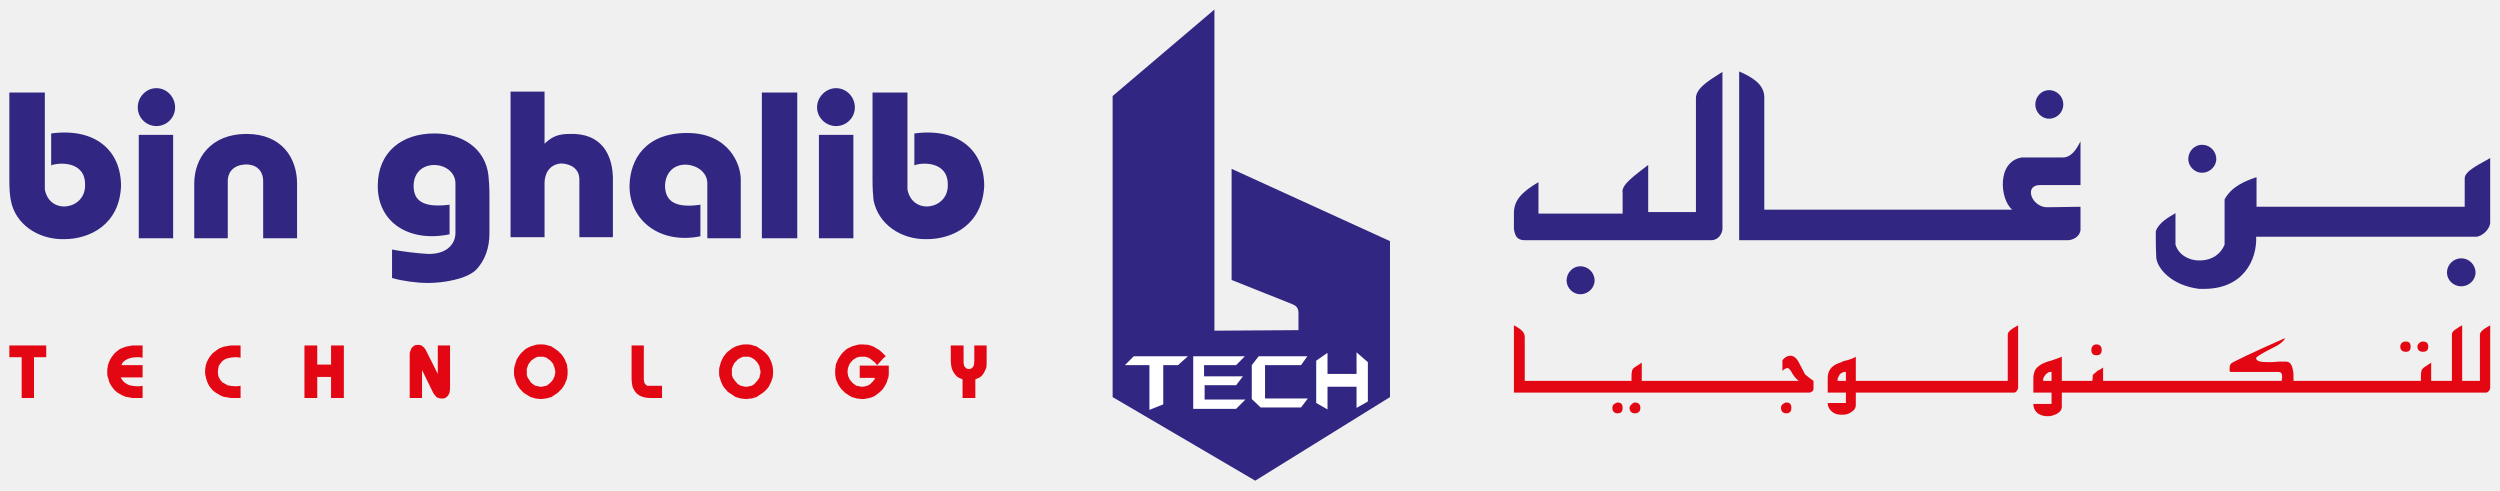
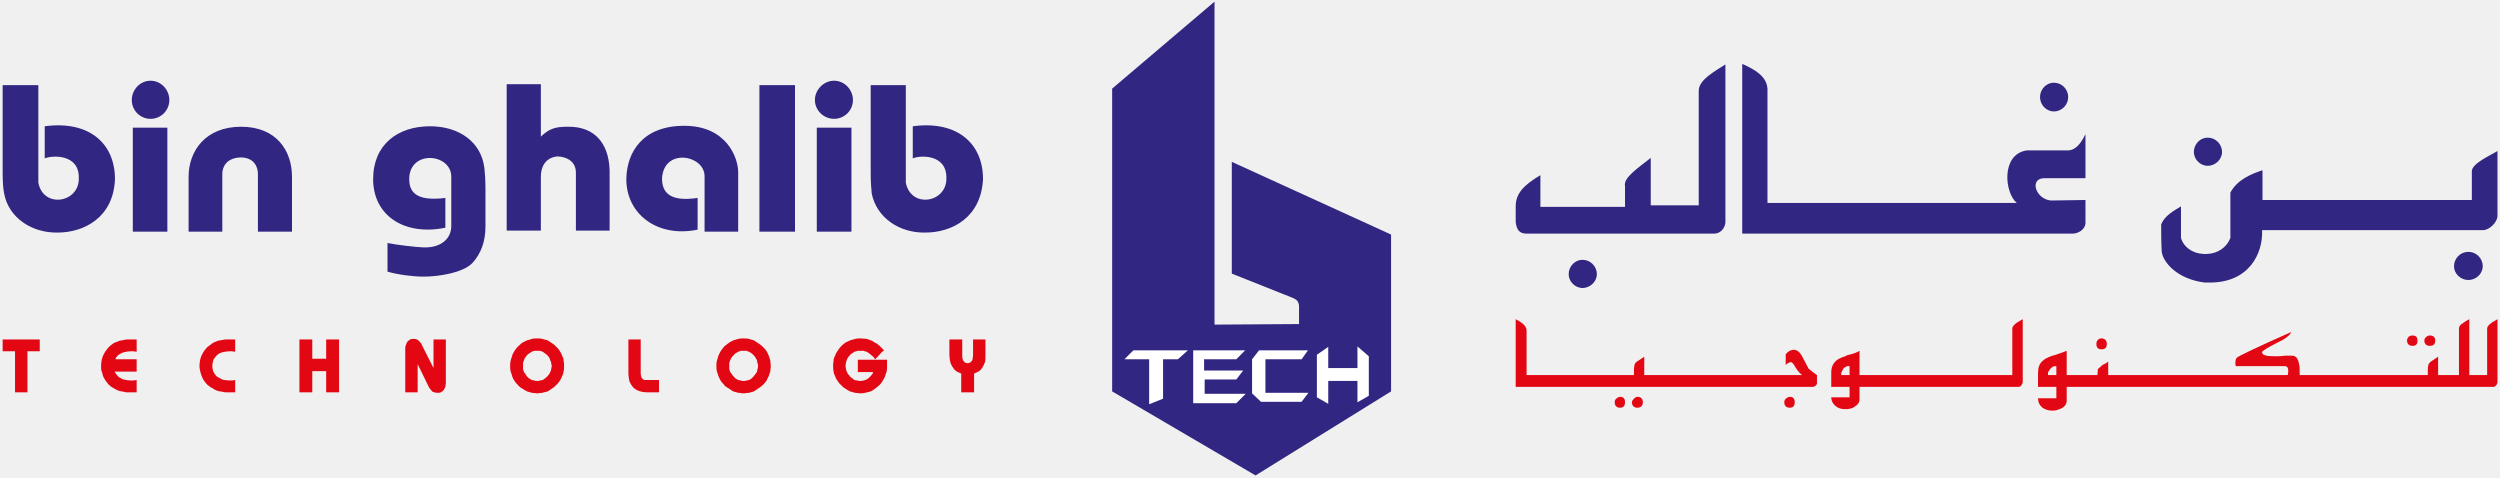
- <svg xmlns="http://www.w3.org/2000/svg" viewBox="124.06 44.97 267.70 52.45" width="1071" height="210">
+ <svg xmlns="http://www.w3.org/2000/svg" width="1200" height="229" viewBox="124.885 45.795 265.987 50.800">
  <path d="M217.49 54.86L221.23 54.86L221.23 65.24C221.76 68.03 225.60 67.40 225.55 64.77C225.60 62.13 222.65 62.34 221.97 62.66L221.97 59.24C226.66 58.61 229.45 61.03 229.45 64.87C229.24 68.98 226.13 70.56 223.29 70.56C220.55 70.61 218.12 68.98 217.60 66.40C217.55 65.93 217.49 65.19 217.49 64.24L217.49 54.86M213.59 54.39C214.70 54.39 215.60 55.34 215.60 56.45C215.60 57.55 214.70 58.45 213.59 58.45C212.49 58.45 211.55 57.55 211.55 56.45C211.55 55.34 212.49 54.39 213.59 54.39M140.81 54.39C141.92 54.39 142.81 55.34 142.81 56.45C142.81 57.55 141.92 58.45 140.81 58.45C139.70 58.45 138.81 57.55 138.81 56.45C138.81 55.34 139.70 54.39 140.81 54.39M125.06 54.86L128.86 54.86L128.86 65.24C129.38 68.03 133.23 67.40 133.17 64.77C133.23 62.13 130.28 62.34 129.54 62.66L129.54 59.24C134.23 58.61 137.02 61.03 137.02 64.87C136.86 68.98 133.70 70.56 130.91 70.56C128.17 70.61 125.69 68.98 125.22 66.40C125.12 65.93 125.06 65.19 125.06 64.24L125.06 54.86M138.92 59.39H142.60V70.46H138.92ZM144.86 70.46L144.86 64.61C144.86 61.87 146.66 59.29 150.45 59.29C154.24 59.29 155.87 61.87 155.87 64.61L155.87 70.46L152.24 70.46L152.24 64.29C152.24 63.56 151.82 62.56 150.40 62.56C148.81 62.61 148.45 63.66 148.45 64.29L148.45 70.46L144.86 70.46M176.47 69.93C176.47 71.51 175.99 72.83 175.05 73.83C174.05 74.83 171.57 75.25 169.88 75.25C168.72 75.25 167.14 75.04 166.04 74.72L166.04 71.67C167.09 71.88 168.88 72.09 169.88 72.14C171.88 72.19 172.83 71.09 172.83 69.88L172.83 64.61C172.83 62.13 168.41 61.71 168.35 64.82C168.35 66.03 168.83 67.30 172.20 66.87L172.20 70.04C167.93 70.93 164.51 68.82 164.51 64.87C164.51 61.18 167.14 59.24 170.57 59.24C173.67 59.24 176.04 60.92 176.36 63.72C176.41 64.19 176.47 64.93 176.47 65.88L176.47 69.93M178.73 70.35L178.73 54.76L182.37 54.76L182.37 60.34C183.20 59.55 183.84 59.29 185.11 59.29C188.32 59.19 189.79 61.34 189.69 64.50L189.69 70.35L186.10 70.35L186.10 64.19C186.10 62.98 185.15 62.50 184.16 62.45C182.79 62.56 182.37 63.66 182.37 64.56L182.37 70.35L178.73 70.35M199.80 70.46L199.80 64.56C199.80 62.29 195.48 61.50 195.27 64.77C195.27 66.08 195.85 67.35 199.06 66.87L199.06 70.25C194.69 71.14 191.43 68.51 191.47 64.82C191.53 61.98 193.21 59.19 197.64 59.19C202.12 59.19 203.38 62.56 203.38 64.14L203.38 70.46L199.80 70.46M205.64 54.86H209.43V70.46H205.64ZM211.75 59.39H215.44V70.46H211.75Z" fill="#312783" fill-rule="evenodd" />
  <path d="M254.10 45.97L243.20 55.23L243.20 87.47L258.47 96.42L272.90 87.47L272.90 70.77L255.94 63.03L255.94 74.93L262.42 77.51C262.79 77.67 263.05 77.83 263.10 78.36L263.10 80.30L254.10 80.36L254.10 45.97" fill="#312783" fill-rule="evenodd" />
  <path d="M245.46 83.10L251.26 83.10L250.20 84.05L248.62 84.05L248.62 88.25L247.14 88.84L247.14 84.05L244.51 84.05L245.46 83.10" fill="#FFFFFF" fill-rule="evenodd" />
  <path d="M251.83 83.10L257.36 83.10L256.42 84.05L252.99 84.05L252.99 85.25L257.15 85.25L256.42 86.20L253.05 86.20L253.05 87.73L257.42 87.73L256.42 88.73L251.83 88.73L251.83 83.10" fill="#FFFFFF" fill-rule="evenodd" />
  <path d="M264.05 83.10L263.37 84.05L259.52 84.05L259.52 87.62L264.10 87.62L263.37 88.58L259.05 88.58L258.10 87.68L258.10 84.05L258.84 83.10L264.05 83.10" fill="#FFFFFF" fill-rule="evenodd" />
  <path d="M266.21 82.73L265.00 83.57L265.00 88.10L266.21 88.79L266.21 86.36L269.32 86.36L269.32 88.63L270.53 87.94L270.53 83.73L269.32 82.68L269.32 84.99L266.21 84.99L266.21 82.73" fill="#FFFFFF" fill-rule="evenodd" />
  <path d="M138.92 81.94L138.92 83.20L138.86 83.20L138.76 83.20C138.23 83.20 137.81 83.31 137.49 83.52C137.33 83.62 137.23 83.73 137.13 83.88C137.13 83.94 137.07 83.99 137.07 84.05L138.92 84.05L138.92 85.36L136.97 85.36C137.02 85.41 137.07 85.46 137.07 85.52C137.18 85.68 137.28 85.83 137.44 85.94C137.60 86.05 137.76 86.15 137.96 86.21C138.23 86.26 138.44 86.31 138.76 86.31L138.92 86.31L138.92 87.57L138.81 87.57L138.23 87.57C138.07 87.52 137.91 87.52 137.76 87.47C137.60 87.47 137.44 87.42 137.33 87.36C137.18 87.31 137.07 87.25 136.92 87.15C136.70 87.05 136.49 86.89 136.33 86.73C136.18 86.52 136.02 86.36 135.91 86.15C135.76 85.94 135.70 85.68 135.65 85.46C135.54 85.25 135.54 85.04 135.54 84.78C135.54 84.25 135.65 83.78 135.91 83.36C136.02 83.15 136.18 82.99 136.33 82.78C136.49 82.62 136.70 82.46 136.92 82.31C137.07 82.25 137.18 82.20 137.33 82.15C137.44 82.09 137.60 82.04 137.76 82.04C137.91 81.99 138.07 81.99 138.23 81.94L138.81 81.94L138.92 81.94M126.38 87.25L126.38 83.20L125.43 83.20L125.06 83.20L125.06 82.88L125.06 82.25L125.06 81.94L125.43 81.94L128.64 81.94L129.01 81.94L129.01 82.25L129.01 82.88L129.01 83.20L128.64 83.20L127.70 83.20L127.70 87.25L127.70 87.57L127.38 87.57L126.69 87.57L126.38 87.57L126.38 87.25M168.93 87.57L168.30 87.57L167.93 87.57L167.93 87.25L167.93 82.94C167.93 82.78 167.93 82.68 167.99 82.57C168.04 82.41 168.09 82.31 168.14 82.20C168.25 82.09 168.35 81.99 168.46 81.94C168.57 81.88 168.67 81.88 168.83 81.88C168.93 81.88 169.04 81.88 169.14 81.94C169.20 81.94 169.31 81.99 169.36 82.09C169.46 82.15 169.51 82.20 169.57 82.31C169.62 82.36 169.67 82.46 169.72 82.57L170.94 84.99L170.94 82.25L170.94 81.94L171.25 81.94L171.88 81.94L172.25 81.94L172.25 82.25L172.25 86.57C172.25 86.73 172.20 86.83 172.20 86.99C172.15 87.10 172.09 87.20 172.04 87.31C171.94 87.42 171.83 87.52 171.73 87.57C171.62 87.62 171.52 87.62 171.36 87.62C171.25 87.62 171.15 87.62 171.04 87.57C170.99 87.57 170.88 87.52 170.78 87.47C170.72 87.36 170.67 87.31 170.57 87.20C170.52 87.15 170.46 87.05 170.41 86.94L169.25 84.57L169.25 87.25L169.25 87.57L168.93 87.57M156.66 87.25L156.66 82.25L156.66 81.94L157.03 81.94L157.66 81.94L158.03 81.94L158.03 82.25L158.03 83.99L159.51 83.99L159.51 82.25L159.51 81.94L159.88 81.94L160.51 81.94L160.88 81.94L160.88 82.25L160.88 87.25L160.88 87.57L160.51 87.57L159.88 87.57L159.51 87.57L159.51 87.25L159.51 85.31L158.03 85.31L158.03 87.25L158.03 87.57L157.66 87.57L157.03 87.57L156.66 87.57L156.66 87.25M149.45 83.20L149.45 83.20L149.39 83.20L149.34 83.20L149.24 83.20C148.97 83.20 148.66 83.25 148.45 83.31C148.24 83.36 148.03 83.47 147.87 83.62C147.71 83.78 147.61 83.94 147.50 84.10C147.45 84.30 147.39 84.52 147.39 84.78C147.39 85.25 147.55 85.57 147.87 85.89C148.03 85.99 148.24 86.10 148.45 86.21C148.66 86.26 148.97 86.31 149.24 86.31L149.39 86.31L149.45 86.31L149.82 86.26L149.82 86.63L149.82 87.25L149.82 87.57L149.50 87.57L149.29 87.57L148.76 87.57C148.61 87.52 148.39 87.52 148.24 87.47C148.08 87.47 147.92 87.42 147.82 87.36C147.66 87.31 147.55 87.25 147.45 87.15C147.18 87.05 147.03 86.89 146.82 86.73C146.66 86.52 146.50 86.36 146.39 86.15C146.29 85.94 146.18 85.68 146.13 85.46C146.08 85.25 146.02 85.04 146.02 84.78C146.02 84.25 146.13 83.78 146.39 83.36C146.50 83.15 146.66 82.99 146.82 82.78C147.03 82.62 147.24 82.46 147.45 82.31C147.55 82.25 147.66 82.20 147.82 82.15C147.92 82.09 148.08 82.04 148.24 82.04C148.39 81.99 148.55 81.99 148.76 81.94L149.29 81.94L149.50 81.94L149.82 81.94L149.82 82.25L149.82 82.88L149.82 83.25L149.45 83.20M138.92 83.20L138.92 83.20L138.92 81.94L139.02 81.94L139.33 81.94L139.33 82.25L139.33 82.88L139.33 83.25L138.97 83.20L138.92 83.20C138.97 83.20 138.97 83.20 138.92 83.20M138.92 85.36L138.92 84.05L139.02 84.05L139.33 84.05L139.33 84.41L139.33 84.99L139.33 85.36L139.02 85.36L138.92 85.36M138.92 87.57L138.92 86.31L138.97 86.31L139.33 86.26L139.33 86.63L139.33 87.25L139.33 87.57L139.02 87.57L138.92 87.57M182.00 81.83L182.00 83.15L181.68 83.15C181.57 83.20 181.47 83.20 181.41 83.25C181.31 83.31 181.21 83.36 181.15 83.41C181.05 83.47 180.99 83.52 180.89 83.62C180.84 83.68 180.78 83.78 180.73 83.84C180.62 83.94 180.62 84.05 180.57 84.15C180.52 84.25 180.52 84.36 180.47 84.41L180.47 84.78L180.47 85.10C180.52 85.20 180.52 85.31 180.57 85.41C180.62 85.46 180.68 85.57 180.73 85.62C180.78 85.73 180.84 85.78 180.89 85.89C180.99 85.94 181.05 86.05 181.15 86.10C181.21 86.15 181.31 86.21 181.41 86.26C181.52 86.26 181.57 86.31 181.68 86.31C181.79 86.36 181.89 86.36 182.00 86.36L182.00 87.68C181.79 87.68 181.57 87.62 181.41 87.62C181.26 87.57 181.05 87.52 180.89 87.47C180.68 87.36 180.52 87.25 180.36 87.15C180.21 87.10 180.10 86.94 179.94 86.83L179.94 86.78C179.78 86.68 179.68 86.52 179.57 86.36C179.47 86.21 179.36 86.05 179.31 85.83C179.26 85.68 179.21 85.46 179.15 85.36C179.10 85.15 179.10 84.99 179.10 84.78C179.10 84.57 179.10 84.36 179.15 84.20C179.21 83.99 179.26 83.84 179.31 83.68C179.36 83.47 179.47 83.31 179.57 83.15C179.68 82.99 179.78 82.83 179.94 82.68C180.10 82.57 180.21 82.41 180.36 82.31C180.52 82.20 180.68 82.15 180.89 82.04C181.05 81.99 181.26 81.94 181.41 81.88C181.57 81.83 181.79 81.83 182.00 81.83M192.00 81.94L192.69 81.94L193.00 81.94L193.00 82.25L193.00 85.57C193.00 85.73 193.06 85.83 193.06 85.94C193.11 85.99 193.11 86.05 193.16 86.10C193.21 86.15 193.32 86.21 193.37 86.26L193.69 86.26L194.58 86.26L194.95 86.26L194.95 86.63L194.95 87.25L194.95 87.57L194.58 87.57L193.79 87.57C193.11 87.57 192.58 87.42 192.21 87.05C192.05 86.89 191.90 86.63 191.79 86.36C191.74 86.10 191.69 85.83 191.69 85.46L191.69 82.25L191.69 81.94L192.00 81.94M182.00 87.68L182.00 86.36C182.10 86.36 182.21 86.36 182.26 86.31C182.36 86.31 182.47 86.26 182.58 86.26C182.63 86.21 182.73 86.15 182.79 86.10C182.89 86.05 182.94 85.94 183.05 85.89C183.10 85.78 183.21 85.73 183.26 85.62C183.31 85.52 183.36 85.46 183.36 85.41C183.42 85.31 183.47 85.20 183.47 85.10C183.47 84.99 183.53 84.89 183.53 84.78C183.53 84.67 183.47 84.52 183.47 84.47C183.47 84.36 183.42 84.25 183.36 84.15C183.36 84.05 183.31 83.94 183.26 83.88C183.21 83.78 183.10 83.68 183.05 83.62C182.94 83.52 182.89 83.47 182.79 83.41C182.73 83.36 182.63 83.31 182.58 83.25C182.47 83.20 182.36 83.20 182.26 83.15L182.00 83.15L182.00 81.83C182.15 81.83 182.36 81.83 182.52 81.88C182.73 81.94 182.89 81.99 183.10 82.04C183.26 82.15 183.42 82.25 183.58 82.36C183.74 82.46 183.89 82.57 184.00 82.73C184.16 82.83 184.26 82.99 184.37 83.15C184.47 83.31 184.58 83.47 184.63 83.68C184.73 83.84 184.79 83.99 184.79 84.20C184.84 84.41 184.84 84.57 184.84 84.78C184.84 84.99 184.84 85.15 184.79 85.36C184.79 85.46 184.73 85.68 184.63 85.83C184.58 86.05 184.47 86.21 184.37 86.36C184.26 86.52 184.16 86.68 184.00 86.78C183.89 86.94 183.74 87.05 183.58 87.15C183.42 87.25 183.26 87.36 183.10 87.47C182.89 87.52 182.73 87.57 182.52 87.62C182.36 87.62 182.15 87.68 182.00 87.68M203.96 81.83L203.96 83.15L203.64 83.15C203.59 83.20 203.49 83.20 203.38 83.25C203.27 83.31 203.22 83.36 203.11 83.41C203.01 83.47 202.96 83.52 202.91 83.62C202.80 83.68 202.75 83.78 202.69 83.84C202.64 83.94 202.59 84.05 202.53 84.15C202.48 84.25 202.48 84.36 202.43 84.41L202.43 84.78L202.43 85.10C202.48 85.20 202.48 85.31 202.53 85.41C202.59 85.46 202.64 85.57 202.69 85.62C202.75 85.73 202.80 85.78 202.91 85.89C202.96 85.94 203.01 86.05 203.11 86.10C203.22 86.15 203.27 86.21 203.38 86.26C203.49 86.26 203.59 86.31 203.64 86.31C203.75 86.36 203.85 86.36 203.96 86.36L203.96 87.68C203.75 87.68 203.59 87.62 203.38 87.62C203.22 87.57 203.01 87.52 202.85 87.47C202.69 87.36 202.48 87.25 202.38 87.15C202.22 87.10 202.06 86.94 201.90 86.83L201.90 86.78C201.80 86.68 201.64 86.52 201.53 86.36C201.43 86.21 201.38 86.05 201.27 85.83C201.22 85.68 201.17 85.46 201.12 85.36C201.06 85.15 201.06 84.99 201.06 84.78C201.06 84.57 201.06 84.36 201.12 84.20C201.17 83.99 201.22 83.84 201.27 83.68C201.38 83.47 201.43 83.31 201.53 83.15C201.64 82.99 201.80 82.83 201.90 82.68C202.06 82.57 202.22 82.41 202.38 82.31C202.48 82.20 202.69 82.15 202.85 82.04C203.01 81.99 203.22 81.94 203.38 81.88C203.59 81.83 203.75 81.83 203.96 81.83M227.13 87.25L227.13 85.57C227.03 85.52 226.87 85.46 226.76 85.41C226.55 85.31 226.39 85.15 226.29 84.99C226.13 84.78 226.03 84.57 225.97 84.36C225.92 84.15 225.87 83.88 225.87 83.62L225.87 82.25L225.87 81.94L226.24 81.94L226.92 81.94L227.24 81.94L227.24 82.25L227.24 83.62C227.24 83.78 227.24 83.94 227.29 84.05C227.29 84.15 227.34 84.20 227.39 84.25C227.45 84.30 227.50 84.36 227.55 84.41C227.61 84.41 227.71 84.47 227.82 84.47C227.92 84.47 227.97 84.41 228.08 84.41C228.13 84.36 228.18 84.30 228.24 84.25C228.29 84.20 228.29 84.15 228.34 84.05C228.34 83.94 228.39 83.78 228.39 83.62L228.39 82.25L228.39 81.94L228.71 81.94L229.40 81.94L229.71 81.94L229.71 82.25L229.71 83.62C229.71 83.88 229.71 84.15 229.66 84.36C229.55 84.57 229.50 84.78 229.34 84.99C229.24 85.15 229.08 85.31 228.87 85.41C228.77 85.46 228.61 85.52 228.50 85.57L228.50 87.25L228.50 87.57L228.13 87.57L227.50 87.57L227.13 87.57L227.13 87.25M216.49 84.10L218.91 84.10L219.23 84.10L219.23 84.41L219.23 84.57L219.23 85.04C219.23 85.15 219.18 85.31 219.18 85.41C219.12 85.52 219.07 85.62 219.07 85.73C219.02 85.89 218.97 85.99 218.91 86.10C218.76 86.36 218.65 86.57 218.44 86.78C218.28 86.94 218.07 87.10 217.86 87.25C217.65 87.42 217.39 87.52 217.12 87.57C216.91 87.62 216.65 87.68 216.39 87.68C216.18 87.68 215.97 87.62 215.81 87.62C215.60 87.57 215.44 87.52 215.28 87.47C215.07 87.36 214.91 87.25 214.75 87.15C214.60 87.05 214.44 86.94 214.33 86.78C214.18 86.68 214.07 86.52 213.97 86.36C213.86 86.21 213.75 86.05 213.70 85.83C213.59 85.68 213.54 85.46 213.54 85.36C213.49 85.15 213.49 84.99 213.49 84.78C213.49 84.57 213.49 84.41 213.54 84.20C213.54 83.99 213.59 83.84 213.70 83.68C213.75 83.47 213.86 83.31 213.97 83.15C214.07 82.99 214.18 82.83 214.33 82.68C214.44 82.57 214.60 82.41 214.75 82.31C214.91 82.20 215.12 82.15 215.28 82.04C215.44 81.99 215.65 81.94 215.86 81.88C216.02 81.83 216.23 81.83 216.44 81.83C216.65 81.83 216.86 81.88 217.07 81.88C217.23 81.94 217.44 81.99 217.65 82.09C217.81 82.20 217.97 82.31 218.18 82.41C218.34 82.52 218.50 82.68 218.65 82.83L218.91 83.10L218.65 83.31L218.23 83.78L217.97 84.05L217.76 83.78C217.65 83.68 217.49 83.57 217.39 83.47C217.28 83.41 217.18 83.31 217.07 83.25C216.96 83.25 216.86 83.20 216.76 83.15L216.39 83.15L216.18 83.15C216.12 83.15 216.02 83.15 215.97 83.20C215.92 83.20 215.81 83.25 215.76 83.25C215.70 83.31 215.65 83.31 215.60 83.36C215.49 83.41 215.33 83.52 215.28 83.62C215.18 83.73 215.07 83.84 215.02 83.94C214.97 84.10 214.91 84.20 214.86 84.36C214.86 84.47 214.81 84.62 214.81 84.78C214.81 84.89 214.86 84.99 214.86 85.10C214.86 85.20 214.91 85.31 214.97 85.41C214.97 85.46 215.02 85.52 215.07 85.62C215.18 85.73 215.23 85.78 215.28 85.89C215.38 85.94 215.44 86.05 215.55 86.10C215.60 86.15 215.70 86.21 215.76 86.26C215.86 86.26 215.97 86.31 216.07 86.31C216.18 86.36 216.28 86.36 216.39 86.36C216.55 86.36 216.76 86.31 216.91 86.26C217.07 86.21 217.23 86.10 217.34 85.99C217.49 85.83 217.60 85.73 217.71 85.57C217.71 85.46 217.76 85.41 217.76 85.41L216.49 85.41L216.12 85.41L216.12 85.04L216.12 84.41L216.12 84.10L216.49 84.10M203.96 87.68L203.96 86.36C204.06 86.36 204.16 86.36 204.28 86.31C204.32 86.31 204.43 86.26 204.54 86.26C204.64 86.21 204.70 86.15 204.80 86.10C204.85 86.05 204.96 85.94 205.01 85.89C205.06 85.78 205.17 85.73 205.22 85.62C205.27 85.52 205.32 85.46 205.38 85.41C205.38 85.31 205.43 85.20 205.43 85.10C205.49 84.99 205.49 84.89 205.49 84.78C205.49 84.67 205.49 84.52 205.43 84.47C205.43 84.36 205.38 84.25 205.38 84.15C205.32 84.05 205.27 83.94 205.22 83.88C205.17 83.78 205.11 83.68 205.01 83.62C204.96 83.52 204.85 83.47 204.80 83.41C204.70 83.36 204.64 83.31 204.54 83.25C204.43 83.20 204.32 83.20 204.28 83.15L203.96 83.15L203.96 81.83C204.16 81.83 204.32 81.83 204.54 81.88C204.70 81.94 204.85 81.99 205.06 82.04C205.22 82.15 205.38 82.25 205.54 82.36C205.70 82.46 205.86 82.57 206.01 82.73C206.12 82.83 206.27 82.99 206.38 83.15C206.49 83.31 206.54 83.47 206.64 83.68C206.69 83.84 206.75 83.99 206.80 84.20C206.80 84.41 206.85 84.57 206.85 84.78C206.85 84.99 206.80 85.15 206.80 85.36C206.75 85.46 206.69 85.68 206.64 85.83C206.54 86.05 206.43 86.21 206.38 86.36C206.27 86.52 206.12 86.68 206.01 86.78C205.86 86.94 205.70 87.05 205.54 87.15C205.38 87.25 205.22 87.36 205.06 87.47C204.85 87.52 204.70 87.57 204.54 87.62C204.32 87.62 204.16 87.68 203.96 87.68" fill="#E30613" fill-rule="evenodd" />
  <path d="M308.50 52.65L308.50 69.51C308.45 69.98 308.08 70.67 307.29 70.67L287.33 70.67C286.54 70.67 286.28 70.25 286.17 69.46L286.17 67.77C286.17 66.40 287.01 65.51 288.80 64.45L288.80 67.82L297.81 67.82L297.81 65.61C297.60 64.72 299.23 63.66 300.55 62.61L300.55 67.66L305.66 67.66L305.66 55.45C305.66 54.24 307.56 53.29 308.50 52.65M293.28 73.46C294.12 73.46 294.81 74.14 294.81 74.99C294.81 75.77 294.12 76.46 293.28 76.46C292.49 76.46 291.81 75.77 291.81 74.99C291.81 74.14 292.49 73.46 293.28 73.46M343.47 61.81L340.57 61.81C337.84 62.24 338.21 66.30 339.52 67.40L312.98 67.40L312.98 55.29C312.93 53.92 311.61 53.18 310.29 52.60L310.29 70.67L343.47 70.67L343.47 67.14L343.10 67.14C341.47 66.93 340.84 64.72 342.53 64.77L343.47 64.77L343.47 61.81M343.47 54.60L343.47 57.66C342.68 57.66 342.00 56.97 342.00 56.13C342.00 55.29 342.68 54.60 343.47 54.60M343.47 57.66L343.47 54.60C344.32 54.60 345.00 55.29 345.00 56.13C345.00 56.97 344.32 57.66 343.47 57.66M343.47 64.77L343.47 61.81L345.00 61.81C345.89 61.77 346.42 60.92 346.84 60.08L346.84 64.77L343.47 64.77M343.47 70.67L343.47 67.14L346.84 67.09L346.84 69.56C346.79 70.30 346.00 70.67 345.48 70.67L343.47 70.67M359.85 60.45L359.85 63.45C359.06 63.45 358.38 62.76 358.38 61.98C358.38 61.13 359.06 60.45 359.85 60.45M359.85 72.83C358.64 72.93 357.38 72.35 357.01 71.14L357.01 67.77C356.32 68.19 355.22 68.77 354.90 69.72C354.90 70.67 354.90 71.61 354.96 72.61C355.11 73.72 356.59 75.51 359.53 75.88L359.85 75.88L359.85 72.83M359.85 63.45L359.85 60.45C360.69 60.45 361.38 61.13 361.38 61.98C361.38 62.76 360.69 63.45 359.85 63.45M387.61 72.61L387.61 75.61C386.77 75.61 386.08 74.93 386.08 74.14C386.08 73.30 386.77 72.61 387.61 72.61M387.61 67.09L365.69 67.09L365.69 63.92C364.44 64.34 363.01 64.93 362.27 66.30L362.27 71.14C361.85 72.19 360.90 72.77 359.85 72.83L359.85 75.88C364.27 75.99 365.75 72.77 365.65 70.30L387.61 70.30L387.61 67.09M387.61 75.61L387.61 72.61C388.45 72.61 389.14 73.30 389.14 74.14C389.14 74.93 388.45 75.61 387.61 75.61M390.71 61.87C389.98 62.34 387.98 63.19 387.98 64.03L387.98 67.09L387.61 67.09L387.61 70.30L389.19 70.30C389.82 70.30 390.77 69.46 390.71 68.66L390.71 61.87" fill="#312783" fill-rule="evenodd" />
  <path d="M286.17 86.99L299.13 86.99L299.39 86.99L317.77 86.99C318.03 86.99 318.25 86.78 318.25 86.62L318.25 85.73C317.77 85.41 317.50 85.15 317.35 85.04C317.14 84.62 316.93 84.25 316.72 83.84C316.46 83.30 316.14 83.04 315.77 83.04C315.45 83.04 315.19 83.20 314.92 83.52L314.92 84.67C315.09 84.47 315.30 84.36 315.51 84.36C315.56 84.36 315.77 84.52 315.98 84.94C316.24 85.36 316.46 85.57 316.66 85.73L299.86 85.73L299.86 83.78C299.60 83.94 299.34 84.15 299.07 84.30C298.92 84.41 298.81 84.57 298.81 84.73C298.76 84.89 298.76 85.20 298.76 85.73L287.33 85.73L287.33 81.04C287.33 80.78 287.23 80.52 286.96 80.30C286.86 80.20 286.65 80.04 286.17 79.78L286.17 86.99M315.88 88.63C315.88 88.99 315.72 89.21 315.35 89.21C314.98 89.21 314.77 88.99 314.77 88.63C314.77 88.47 314.82 88.36 314.92 88.25C315.09 88.15 315.19 88.05 315.35 88.05C315.72 88.05 315.88 88.25 315.88 88.63M297.81 88.63C297.81 88.99 297.65 89.21 297.28 89.21C296.92 89.21 296.71 88.99 296.71 88.63C296.71 88.47 296.76 88.36 296.86 88.25C297.02 88.15 297.13 88.05 297.28 88.05C297.65 88.05 297.81 88.25 297.81 88.63M321.25 88.10L321.25 89.36C320.83 89.36 320.51 89.26 320.25 89.05C319.93 88.79 319.77 88.47 319.77 88.10L321.25 88.10M321.25 83.73L321.25 84.89C321.14 84.94 321.04 85.04 320.98 85.20C320.88 85.36 320.83 85.46 320.83 85.62L320.83 85.73L321.25 85.73L321.25 86.99L319.77 86.99L319.77 85.46C319.77 84.94 319.93 84.52 320.30 84.20C320.46 84.05 320.77 83.88 321.25 83.73M299.71 88.63C299.71 88.99 299.50 89.21 299.13 89.21C298.76 89.21 298.55 88.99 298.55 88.63C298.55 88.47 298.65 88.36 298.76 88.25C298.86 88.15 298.97 88.05 299.13 88.05C299.50 88.05 299.71 88.25 299.71 88.63M321.25 89.36L321.25 88.10L321.72 88.10L321.72 86.99L321.25 86.99L321.25 85.73L321.72 85.73L321.72 84.78L321.51 84.78L321.35 84.83C321.30 84.89 321.30 84.89 321.25 84.89L321.25 83.73C321.30 83.67 321.41 83.67 321.46 83.62C322.14 83.47 322.56 83.30 322.78 83.15L322.78 85.73L339.05 85.73L339.05 80.78C339.05 80.57 339.21 80.41 339.47 80.20C339.68 80.04 339.94 79.93 340.16 79.78L340.16 86.46C340.16 86.68 339.94 86.99 339.73 86.99L322.78 86.99L322.78 88.31C322.78 88.63 322.62 88.89 322.25 89.10C321.99 89.31 321.62 89.36 321.30 89.36L321.25 89.36M343.32 88.20L343.32 89.52C342.89 89.52 342.58 89.41 342.26 89.21C341.95 88.94 341.79 88.63 341.79 88.20L343.32 88.20M343.32 83.67L343.32 84.89C343.21 84.94 343.10 85.04 343.00 85.20C342.89 85.36 342.84 85.46 342.84 85.62C342.84 85.68 342.84 85.73 342.89 85.73L343.32 85.73L343.32 86.99L341.79 86.99L341.79 85.46C341.79 84.94 341.95 84.47 342.31 84.20C342.53 83.99 342.84 83.84 343.32 83.67M348.53 84.78L348.53 86.99L348.06 86.99L344.84 86.99L344.84 88.47C344.84 88.79 344.68 89.05 344.32 89.26C344.00 89.41 343.68 89.52 343.37 89.52L343.32 89.52L343.32 88.20L343.74 88.20L343.74 86.99L343.32 86.99L343.32 85.73L343.74 85.73L343.74 84.78L343.58 84.78L343.37 84.83L343.32 84.89L343.32 83.67C343.37 83.67 343.41 83.62 343.53 83.62C344.16 83.41 344.63 83.25 344.84 83.15L344.84 85.73L348.11 85.73C348.11 85.57 348.16 85.41 348.16 85.10C348.21 85.04 348.32 84.94 348.53 84.78M348.53 81.83L348.53 82.99C348.16 82.99 348.00 82.78 348.00 82.41C348.00 82.25 348.06 82.09 348.16 81.99C348.26 81.88 348.37 81.83 348.53 81.83M348.53 82.99L348.53 81.83C348.90 81.83 349.11 82.04 349.11 82.41C349.11 82.78 348.95 82.99 348.58 82.99L348.53 82.99M381.66 85.73L369.65 85.73C369.65 85.10 369.65 84.73 369.59 84.62C369.49 83.99 369.28 83.67 368.81 83.67L368.07 83.67C367.64 83.73 367.28 83.73 367.02 83.73C366.07 83.73 365.65 83.62 365.65 83.30L365.65 83.25C365.86 83.04 366.38 82.73 367.33 82.25C368.12 81.88 368.59 81.52 368.75 81.15C365.06 82.78 363.11 83.73 362.96 83.88C362.85 83.99 362.80 84.20 362.80 84.47C362.80 84.57 362.80 84.62 362.85 84.78L368.07 84.78C368.54 84.78 368.44 85.41 368.38 85.73L349.26 85.73L349.26 84.30C349.06 84.47 348.84 84.57 348.63 84.67L348.53 84.78L348.53 86.99L362.75 86.99L381.66 86.99L381.66 85.73M381.66 81.52L381.66 82.62C381.29 82.62 381.08 82.41 381.08 82.04C381.08 81.94 381.13 81.78 381.24 81.67C381.34 81.57 381.49 81.52 381.66 81.52M381.66 82.62L381.66 81.52C382.02 81.52 382.19 81.67 382.19 82.09C382.19 82.46 382.02 82.62 381.66 82.62M383.50 84.41L383.50 86.99L381.66 86.99L381.66 85.73L383.29 85.73C383.29 85.25 383.29 84.89 383.34 84.73C383.34 84.62 383.39 84.52 383.50 84.41M383.50 81.52L383.50 82.62C383.13 82.62 382.92 82.41 382.92 82.04C382.92 81.94 382.98 81.78 383.13 81.67C383.24 81.57 383.34 81.52 383.50 81.52M383.50 82.62L383.50 82.62C383.87 82.62 384.08 82.46 384.08 82.09C384.08 81.67 383.87 81.52 383.50 81.52L383.50 82.62M383.50 86.99L383.50 84.41C383.55 84.36 383.55 84.36 383.61 84.30C383.87 84.15 384.13 83.94 384.39 83.78L384.39 85.73L386.61 85.73L386.61 80.78C386.61 80.57 386.71 80.41 387.03 80.20C387.24 80.04 387.45 79.93 387.71 79.78L387.71 85.73L389.61 85.73L389.61 80.78C389.61 80.57 389.77 80.41 390.03 80.20C390.24 80.04 390.51 79.93 390.71 79.78L390.71 86.46C390.71 86.57 390.66 86.73 390.56 86.83C390.45 86.94 390.35 86.99 390.30 86.99L383.50 86.99" fill="#E30613" fill-rule="evenodd" />
</svg>
